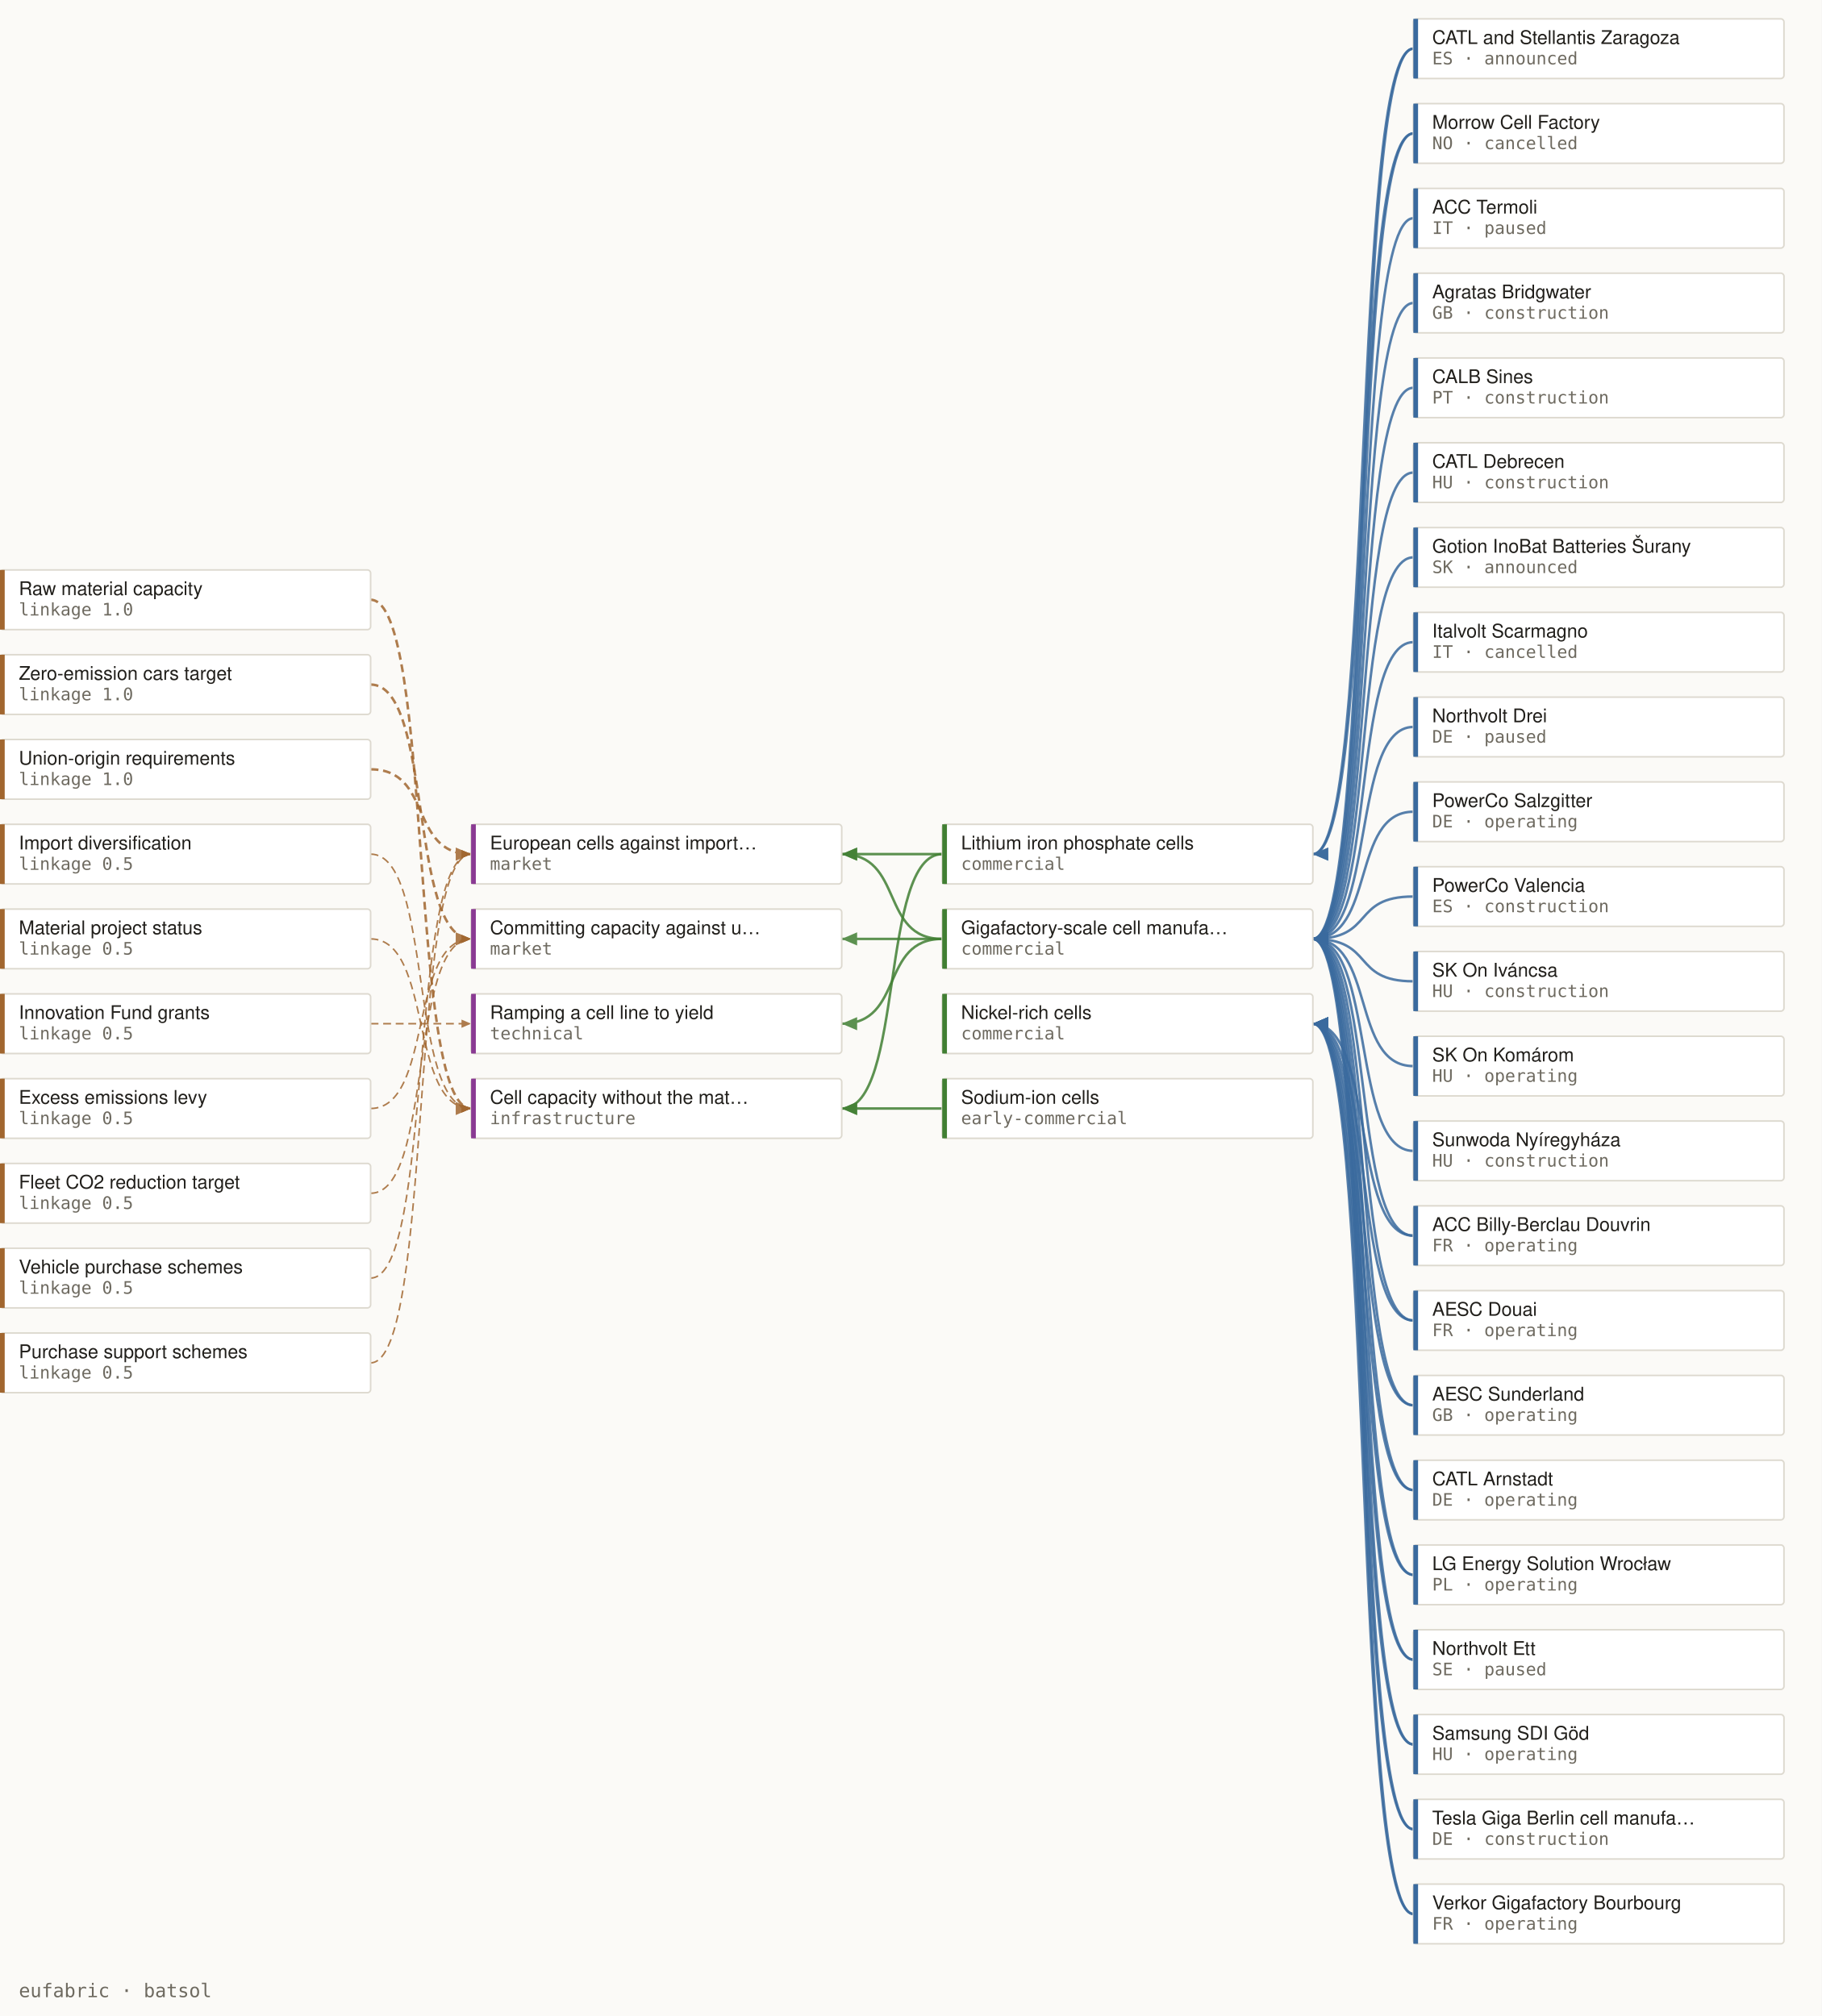
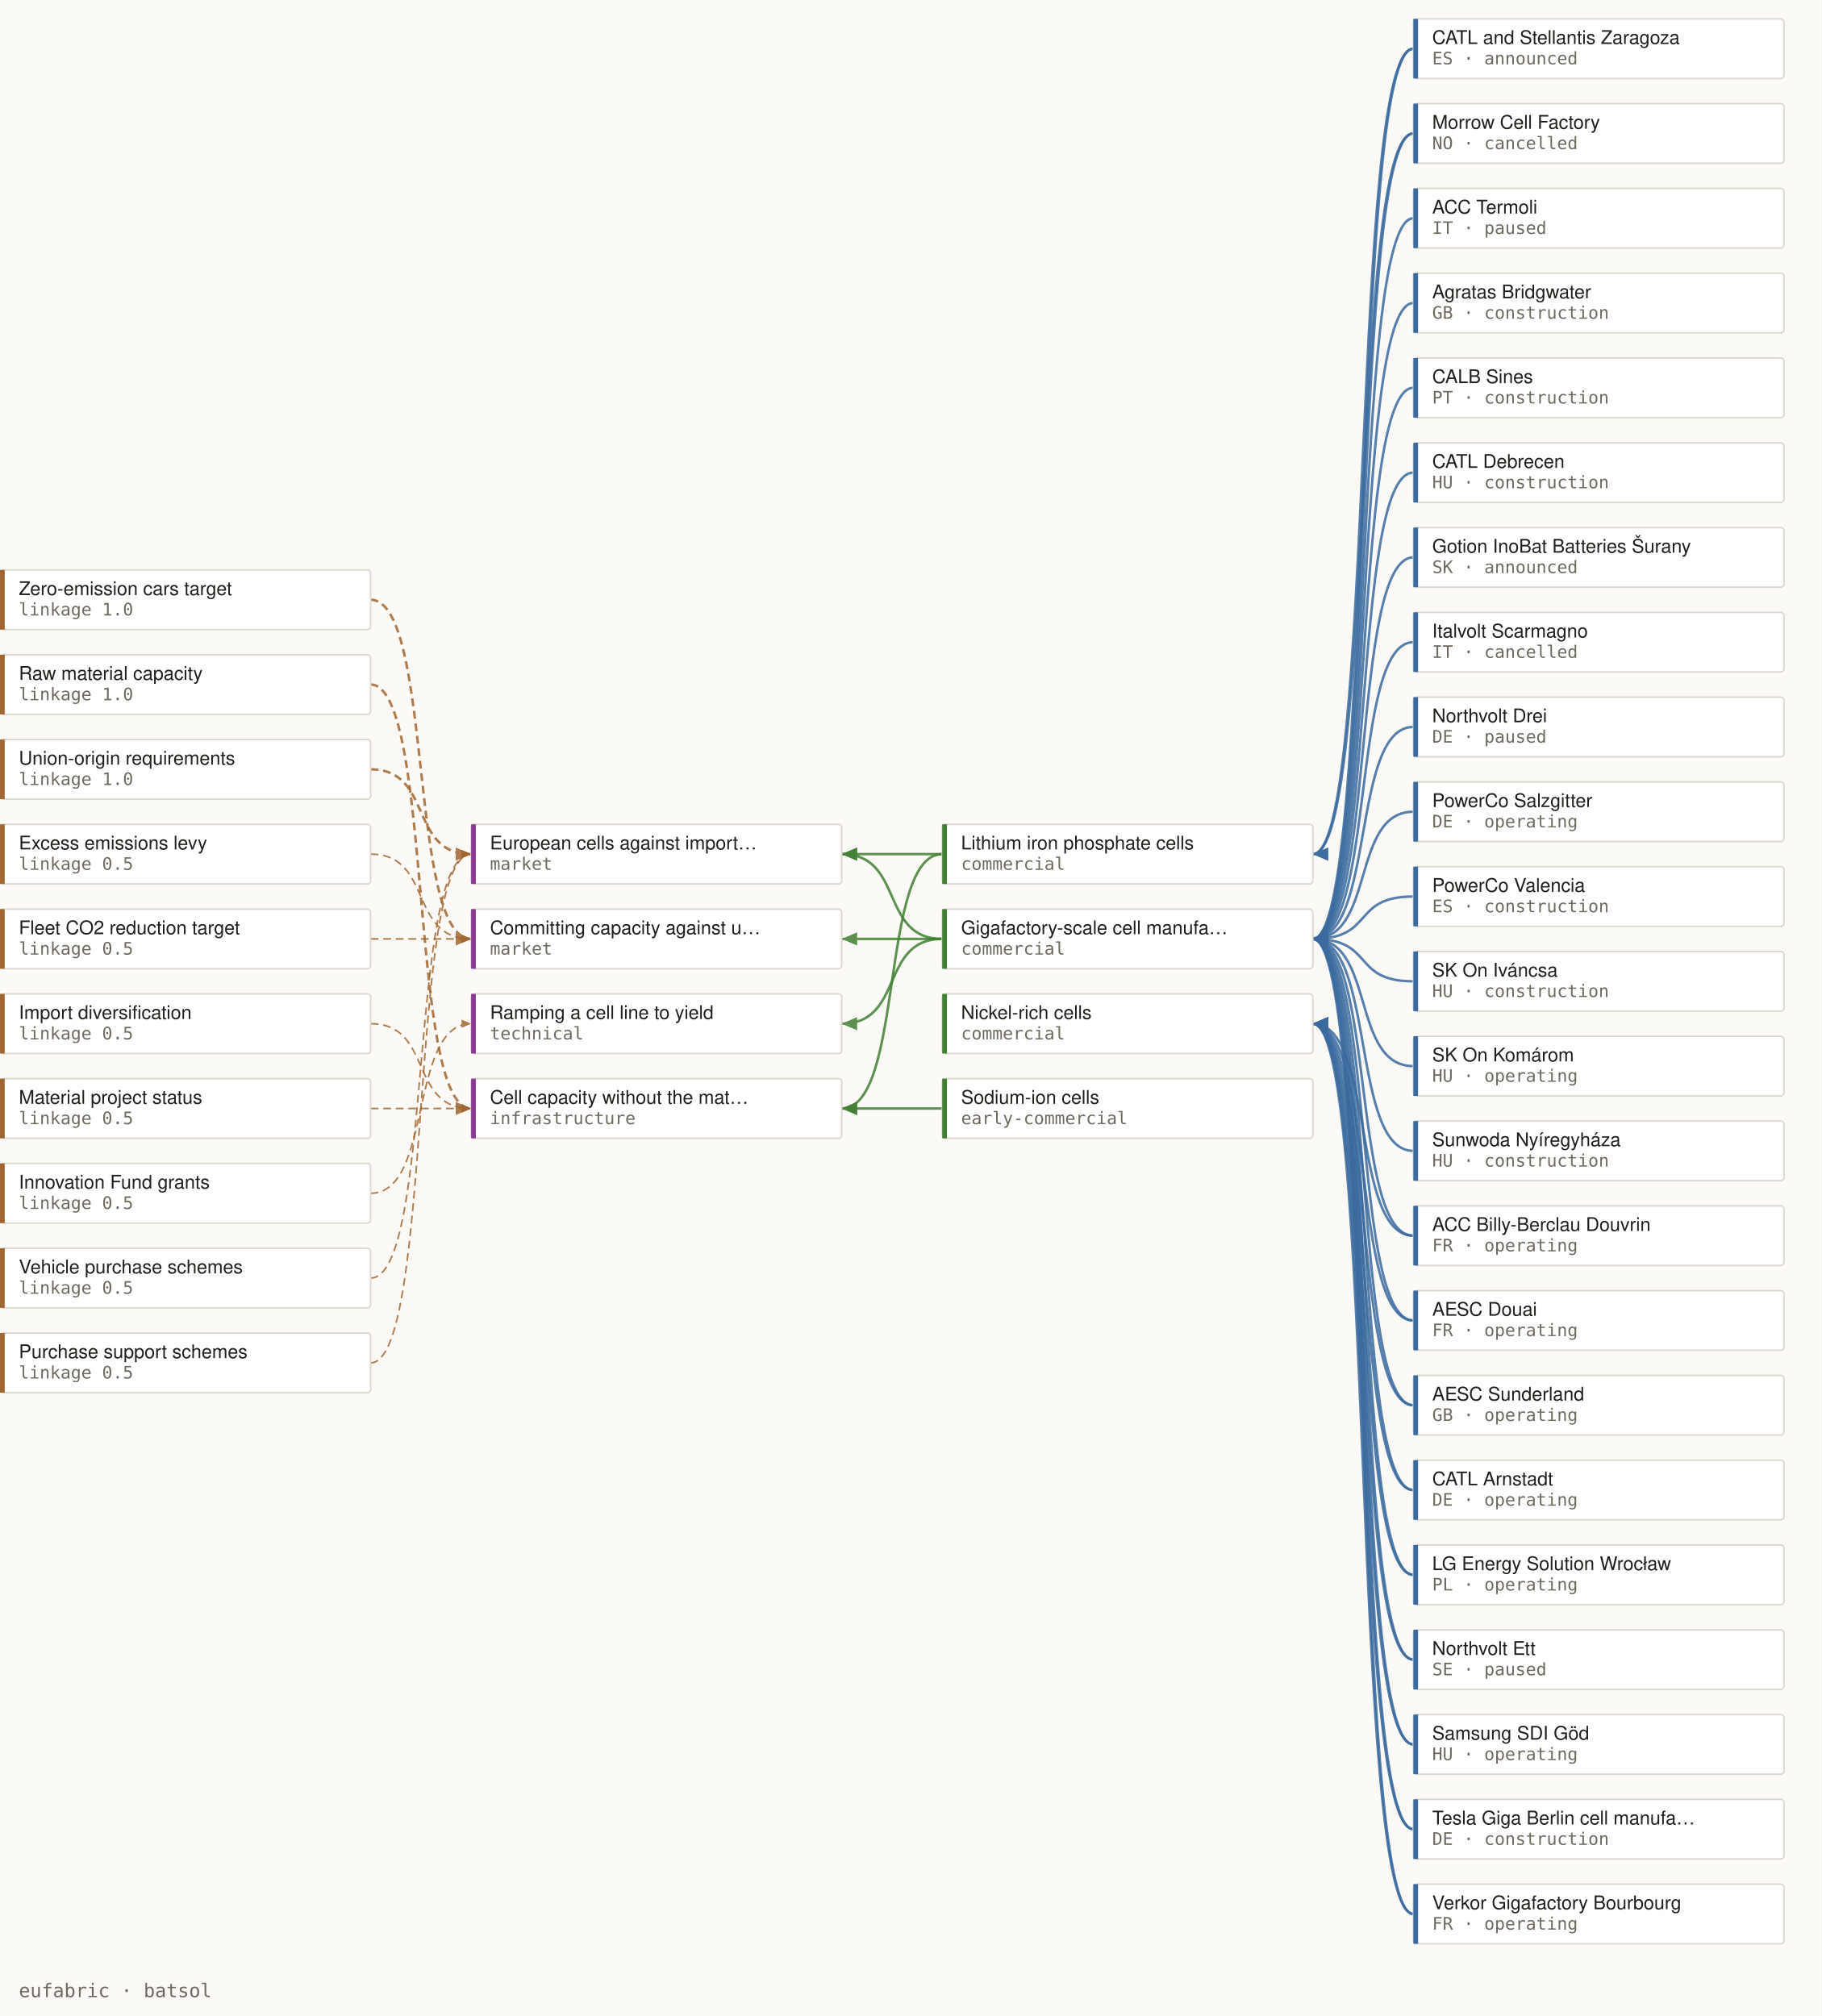
<svg xmlns="http://www.w3.org/2000/svg" viewBox="0 0 1160 1284" width="1160" height="1284" fill="none" role="img" aria-label="batsol: measures, bottlenecks, technologies and projects, and how they connect">
  <rect width="1160" height="1284" fill="#fbfaf7" />
  <defs>
    <marker id="a-addresses" viewBox="0 0 8 8" refX="7" refY="4" markerWidth="7" markerHeight="7" orient="auto-start-reverse">
      <path d="M 0 1 L 7 4 L 0 7 z" fill="#417f33" />
    </marker>
    <marker id="a-deploys" viewBox="0 0 8 8" refX="7" refY="4" markerWidth="7" markerHeight="7" orient="auto-start-reverse">
      <path d="M 0 1 L 7 4 L 0 7 z" fill="#3a6a9e" />
    </marker>
    <marker id="a-relieves" viewBox="0 0 8 8" refX="7" refY="4" markerWidth="7" markerHeight="7" orient="auto-start-reverse">
      <path d="M 0 1 L 7 4 L 0 7 z" fill="#a1662f" />
    </marker>
    <marker id="a-worsens" viewBox="0 0 8 8" refX="7" refY="4" markerWidth="7" markerHeight="7" orient="auto-start-reverse">
      <path d="M 0 1 L 7 4 L 0 7 z" fill="#a1662f" />
    </marker>
  </defs>
-   <path d="M 236 382.0 C 276 382.0, 260 706.0, 300 706.0" stroke="#a1662f" stroke-width="1.6" stroke-dasharray="5 3" opacity="0.85" marker-end="url(#a-relieves)" fill="none" />
-   <path d="M 236 544.0 C 276 544.0, 260 706.0, 300 706.0" stroke="#a1662f" stroke-width="1" stroke-dasharray="5 3" opacity="0.85" marker-end="url(#a-relieves)" fill="none" />
-   <path d="M 236 598.0 C 276 598.0, 260 706.0, 300 706.0" stroke="#a1662f" stroke-width="1" stroke-dasharray="5 3" opacity="0.85" marker-end="url(#a-relieves)" fill="none" />
-   <path d="M 236 652.0 C 276 652.0, 260 652.0, 300 652.0" stroke="#a1662f" stroke-width="1" stroke-dasharray="5 3" opacity="0.85" marker-end="url(#a-relieves)" fill="none" />
-   <path d="M 236 706.0 C 276 706.0, 260 598.0, 300 598.0" stroke="#a1662f" stroke-width="1" stroke-dasharray="5 3" opacity="0.85" marker-end="url(#a-relieves)" fill="none" />
-   <path d="M 236 760.0 C 276 760.0, 260 598.0, 300 598.0" stroke="#a1662f" stroke-width="1" stroke-dasharray="5 3" opacity="0.85" marker-end="url(#a-relieves)" fill="none" />
-   <path d="M 236 436.0 C 276 436.0, 260 598.0, 300 598.0" stroke="#a1662f" stroke-width="1.6" stroke-dasharray="5 3" opacity="0.85" marker-end="url(#a-relieves)" fill="none" />
+   <path d="M 236 436.0 C 276 436.0, 260 706.0, 300 706.0" stroke="#a1662f" stroke-width="1.6" stroke-dasharray="5 3" opacity="0.85" marker-end="url(#a-relieves)" fill="none" />
+   <path d="M 236 652.0 C 276 652.0, 260 706.0, 300 706.0" stroke="#a1662f" stroke-width="1" stroke-dasharray="5 3" opacity="0.85" marker-end="url(#a-relieves)" fill="none" />
+   <path d="M 236 706.0 C 276 706.0, 260 706.0, 300 706.0" stroke="#a1662f" stroke-width="1" stroke-dasharray="5 3" opacity="0.85" marker-end="url(#a-relieves)" fill="none" />
+   <path d="M 236 760.0 C 276 760.0, 260 652.0, 300 652.0" stroke="#a1662f" stroke-width="1" stroke-dasharray="5 3" opacity="0.85" marker-end="url(#a-relieves)" fill="none" />
+   <path d="M 236 544.0 C 276 544.0, 260 598.0, 300 598.0" stroke="#a1662f" stroke-width="1" stroke-dasharray="5 3" opacity="0.85" marker-end="url(#a-relieves)" fill="none" />
+   <path d="M 236 598.0 C 276 598.0, 260 598.0, 300 598.0" stroke="#a1662f" stroke-width="1" stroke-dasharray="5 3" opacity="0.85" marker-end="url(#a-relieves)" fill="none" />
+   <path d="M 236 382.0 C 276 382.0, 260 598.0, 300 598.0" stroke="#a1662f" stroke-width="1.6" stroke-dasharray="5 3" opacity="0.85" marker-end="url(#a-relieves)" fill="none" />
  <path d="M 236 490.0 C 276 490.0, 260 544.0, 300 544.0" stroke="#a1662f" stroke-width="1.6" stroke-dasharray="5 3" opacity="0.85" marker-end="url(#a-relieves)" fill="none" />
  <path d="M 236 814.0 C 276 814.0, 260 544.0, 300 544.0" stroke="#a1662f" stroke-width="1" stroke-dasharray="5 3" opacity="0.85" marker-end="url(#a-relieves)" fill="none" />
  <path d="M 236 868.0 C 276 868.0, 260 544.0, 300 544.0" stroke="#a1662f" stroke-width="1" stroke-dasharray="5 3" opacity="0.85" marker-end="url(#a-relieves)" fill="none" />
  <path d="M 900 787.0 C 860 787.0, 876 598.0, 836 598.0" stroke="#3a6a9e" stroke-width="1.6" opacity="0.85" marker-end="url(#a-deploys)" fill="none" />
  <path d="M 900 787.0 C 860 787.0, 876 652.0, 836 652.0" stroke="#3a6a9e" stroke-width="1.6" opacity="0.85" marker-end="url(#a-deploys)" fill="none" />
  <path d="M 900 139.0 C 860 139.0, 876 598.0, 836 598.0" stroke="#3a6a9e" stroke-width="1.6" opacity="0.85" marker-end="url(#a-deploys)" fill="none" />
  <path d="M 900 193.0 C 860 193.0, 876 598.0, 836 598.0" stroke="#3a6a9e" stroke-width="1.6" opacity="0.85" marker-end="url(#a-deploys)" fill="none" />
  <path d="M 900 247.0 C 860 247.0, 876 598.0, 836 598.0" stroke="#3a6a9e" stroke-width="1.6" opacity="0.85" marker-end="url(#a-deploys)" fill="none" />
  <path d="M 900 949.0 C 860 949.0, 876 598.0, 836 598.0" stroke="#3a6a9e" stroke-width="1.6" opacity="0.85" marker-end="url(#a-deploys)" fill="none" />
  <path d="M 900 949.0 C 860 949.0, 876 652.0, 836 652.0" stroke="#3a6a9e" stroke-width="1.6" opacity="0.85" marker-end="url(#a-deploys)" fill="none" />
  <path d="M 900 301.0 C 860 301.0, 876 598.0, 836 598.0" stroke="#3a6a9e" stroke-width="1.6" opacity="0.85" marker-end="url(#a-deploys)" fill="none" />
  <path d="M 900 31.0 C 860 31.0, 876 598.0, 836 598.0" stroke="#3a6a9e" stroke-width="1.6" opacity="0.85" marker-end="url(#a-deploys)" fill="none" />
  <path d="M 900 31.0 C 860 31.0, 876 544.0, 836 544.0" stroke="#3a6a9e" stroke-width="1.6" opacity="0.85" marker-end="url(#a-deploys)" fill="none" />
  <path d="M 900 841.0 C 860 841.0, 876 598.0, 836 598.0" stroke="#3a6a9e" stroke-width="1.6" opacity="0.85" marker-end="url(#a-deploys)" fill="none" />
  <path d="M 900 841.0 C 860 841.0, 876 652.0, 836 652.0" stroke="#3a6a9e" stroke-width="1.6" opacity="0.85" marker-end="url(#a-deploys)" fill="none" />
  <path d="M 900 895.0 C 860 895.0, 876 598.0, 836 598.0" stroke="#3a6a9e" stroke-width="1.6" opacity="0.85" marker-end="url(#a-deploys)" fill="none" />
  <path d="M 900 895.0 C 860 895.0, 876 652.0, 836 652.0" stroke="#3a6a9e" stroke-width="1.6" opacity="0.85" marker-end="url(#a-deploys)" fill="none" />
  <path d="M 900 355.0 C 860 355.0, 876 598.0, 836 598.0" stroke="#3a6a9e" stroke-width="1.6" opacity="0.85" marker-end="url(#a-deploys)" fill="none" />
  <path d="M 900 409.0 C 860 409.0, 876 598.0, 836 598.0" stroke="#3a6a9e" stroke-width="1.6" opacity="0.85" marker-end="url(#a-deploys)" fill="none" />
  <path d="M 900 1003.0 C 860 1003.0, 876 598.0, 836 598.0" stroke="#3a6a9e" stroke-width="1.6" opacity="0.85" marker-end="url(#a-deploys)" fill="none" />
  <path d="M 900 1003.0 C 860 1003.0, 876 652.0, 836 652.0" stroke="#3a6a9e" stroke-width="1.6" opacity="0.85" marker-end="url(#a-deploys)" fill="none" />
  <path d="M 900 463.0 C 860 463.0, 876 598.0, 836 598.0" stroke="#3a6a9e" stroke-width="1.6" opacity="0.85" marker-end="url(#a-deploys)" fill="none" />
  <path d="M 900 85.0 C 860 85.0, 876 598.0, 836 598.0" stroke="#3a6a9e" stroke-width="1.6" opacity="0.85" marker-end="url(#a-deploys)" fill="none" />
  <path d="M 900 85.0 C 860 85.0, 876 544.0, 836 544.0" stroke="#3a6a9e" stroke-width="1.6" opacity="0.85" marker-end="url(#a-deploys)" fill="none" />
  <path d="M 900 1057.0 C 860 1057.0, 876 598.0, 836 598.0" stroke="#3a6a9e" stroke-width="1.6" opacity="0.85" marker-end="url(#a-deploys)" fill="none" />
  <path d="M 900 1057.0 C 860 1057.0, 876 652.0, 836 652.0" stroke="#3a6a9e" stroke-width="1.6" opacity="0.85" marker-end="url(#a-deploys)" fill="none" />
  <path d="M 900 571.0 C 860 571.0, 876 598.0, 836 598.0" stroke="#3a6a9e" stroke-width="1.6" opacity="0.85" marker-end="url(#a-deploys)" fill="none" />
  <path d="M 900 517.0 C 860 517.0, 876 598.0, 836 598.0" stroke="#3a6a9e" stroke-width="1.6" opacity="0.85" marker-end="url(#a-deploys)" fill="none" />
  <path d="M 900 1111.0 C 860 1111.0, 876 598.0, 836 598.0" stroke="#3a6a9e" stroke-width="1.6" opacity="0.85" marker-end="url(#a-deploys)" fill="none" />
  <path d="M 900 1111.0 C 860 1111.0, 876 652.0, 836 652.0" stroke="#3a6a9e" stroke-width="1.6" opacity="0.85" marker-end="url(#a-deploys)" fill="none" />
  <path d="M 900 625.0 C 860 625.0, 876 598.0, 836 598.0" stroke="#3a6a9e" stroke-width="1.6" opacity="0.85" marker-end="url(#a-deploys)" fill="none" />
  <path d="M 900 679.0 C 860 679.0, 876 598.0, 836 598.0" stroke="#3a6a9e" stroke-width="1.6" opacity="0.85" marker-end="url(#a-deploys)" fill="none" />
  <path d="M 900 733.0 C 860 733.0, 876 598.0, 836 598.0" stroke="#3a6a9e" stroke-width="1.6" opacity="0.85" marker-end="url(#a-deploys)" fill="none" />
  <path d="M 900 1165.0 C 860 1165.0, 876 598.0, 836 598.0" stroke="#3a6a9e" stroke-width="1.6" opacity="0.85" marker-end="url(#a-deploys)" fill="none" />
  <path d="M 900 1165.0 C 860 1165.0, 876 652.0, 836 652.0" stroke="#3a6a9e" stroke-width="1.6" opacity="0.85" marker-end="url(#a-deploys)" fill="none" />
  <path d="M 900 1219.0 C 860 1219.0, 876 598.0, 836 598.0" stroke="#3a6a9e" stroke-width="1.6" opacity="0.85" marker-end="url(#a-deploys)" fill="none" />
  <path d="M 900 1219.0 C 860 1219.0, 876 652.0, 836 652.0" stroke="#3a6a9e" stroke-width="1.6" opacity="0.85" marker-end="url(#a-deploys)" fill="none" />
  <path d="M 600 598.0 C 560 598.0, 576 544.0, 536 544.0" stroke="#417f33" stroke-width="1.6" opacity="0.85" marker-end="url(#a-addresses)" fill="none" />
  <path d="M 600 598.0 C 560 598.0, 576 598.0, 536 598.0" stroke="#417f33" stroke-width="1.6" opacity="0.85" marker-end="url(#a-addresses)" fill="none" />
  <path d="M 600 598.0 C 560 598.0, 576 652.0, 536 652.0" stroke="#417f33" stroke-width="1.6" opacity="0.85" marker-end="url(#a-addresses)" fill="none" />
  <path d="M 600 544.0 C 560 544.0, 576 706.0, 536 706.0" stroke="#417f33" stroke-width="1.6" opacity="0.85" marker-end="url(#a-addresses)" fill="none" />
  <path d="M 600 544.0 C 560 544.0, 576 544.0, 536 544.0" stroke="#417f33" stroke-width="1.6" opacity="0.85" marker-end="url(#a-addresses)" fill="none" />
  <path d="M 600 706.0 C 560 706.0, 576 706.0, 536 706.0" stroke="#417f33" stroke-width="1.6" opacity="0.85" marker-end="url(#a-addresses)" fill="none" />
  <g>
    <rect x="0" y="363.0" width="236" height="38" rx="2" fill="#ffffff" stroke="#ddd9cf" stroke-width="1" />
    <rect x="0" y="363.0" width="3" height="38" fill="#a1662f" />
-     <text x="12" y="379.0" font-family="Helvetica Neue,Helvetica,Arial,sans-serif" font-size="12" font-weight="500" fill="#211f1b">Raw material capacity</text>
+     <text x="12" y="379.0" font-family="Helvetica Neue,Helvetica,Arial,sans-serif" font-size="12" font-weight="500" fill="#211f1b">Zero-emission cars target</text>
    <text x="12" y="392.0" font-family="ui-monospace,Menlo,monospace" font-size="11" fill="#6e6a60">linkage 1.0</text>
  </g>
  <g>
    <rect x="0" y="417.0" width="236" height="38" rx="2" fill="#ffffff" stroke="#ddd9cf" stroke-width="1" />
    <rect x="0" y="417.0" width="3" height="38" fill="#a1662f" />
-     <text x="12" y="433.0" font-family="Helvetica Neue,Helvetica,Arial,sans-serif" font-size="12" font-weight="500" fill="#211f1b">Zero-emission cars target</text>
+     <text x="12" y="433.0" font-family="Helvetica Neue,Helvetica,Arial,sans-serif" font-size="12" font-weight="500" fill="#211f1b">Raw material capacity</text>
    <text x="12" y="446.0" font-family="ui-monospace,Menlo,monospace" font-size="11" fill="#6e6a60">linkage 1.0</text>
  </g>
  <g>
    <rect x="0" y="471.0" width="236" height="38" rx="2" fill="#ffffff" stroke="#ddd9cf" stroke-width="1" />
    <rect x="0" y="471.0" width="3" height="38" fill="#a1662f" />
    <text x="12" y="487.0" font-family="Helvetica Neue,Helvetica,Arial,sans-serif" font-size="12" font-weight="500" fill="#211f1b">Union-origin requirements</text>
    <text x="12" y="500.0" font-family="ui-monospace,Menlo,monospace" font-size="11" fill="#6e6a60">linkage 1.0</text>
  </g>
  <g>
    <rect x="0" y="525.0" width="236" height="38" rx="2" fill="#ffffff" stroke="#ddd9cf" stroke-width="1" />
    <rect x="0" y="525.0" width="3" height="38" fill="#a1662f" />
-     <text x="12" y="541.0" font-family="Helvetica Neue,Helvetica,Arial,sans-serif" font-size="12" font-weight="500" fill="#211f1b">Import diversification</text>
+     <text x="12" y="541.0" font-family="Helvetica Neue,Helvetica,Arial,sans-serif" font-size="12" font-weight="500" fill="#211f1b">Excess emissions levy</text>
    <text x="12" y="554.0" font-family="ui-monospace,Menlo,monospace" font-size="11" fill="#6e6a60">linkage 0.5</text>
  </g>
  <g>
    <rect x="0" y="579.0" width="236" height="38" rx="2" fill="#ffffff" stroke="#ddd9cf" stroke-width="1" />
    <rect x="0" y="579.0" width="3" height="38" fill="#a1662f" />
-     <text x="12" y="595.0" font-family="Helvetica Neue,Helvetica,Arial,sans-serif" font-size="12" font-weight="500" fill="#211f1b">Material project status</text>
+     <text x="12" y="595.0" font-family="Helvetica Neue,Helvetica,Arial,sans-serif" font-size="12" font-weight="500" fill="#211f1b">Fleet CO2 reduction target</text>
    <text x="12" y="608.0" font-family="ui-monospace,Menlo,monospace" font-size="11" fill="#6e6a60">linkage 0.5</text>
  </g>
  <g>
    <rect x="0" y="633.0" width="236" height="38" rx="2" fill="#ffffff" stroke="#ddd9cf" stroke-width="1" />
    <rect x="0" y="633.0" width="3" height="38" fill="#a1662f" />
-     <text x="12" y="649.0" font-family="Helvetica Neue,Helvetica,Arial,sans-serif" font-size="12" font-weight="500" fill="#211f1b">Innovation Fund grants</text>
+     <text x="12" y="649.0" font-family="Helvetica Neue,Helvetica,Arial,sans-serif" font-size="12" font-weight="500" fill="#211f1b">Import diversification</text>
    <text x="12" y="662.0" font-family="ui-monospace,Menlo,monospace" font-size="11" fill="#6e6a60">linkage 0.5</text>
  </g>
  <g>
    <rect x="0" y="687.0" width="236" height="38" rx="2" fill="#ffffff" stroke="#ddd9cf" stroke-width="1" />
    <rect x="0" y="687.0" width="3" height="38" fill="#a1662f" />
-     <text x="12" y="703.0" font-family="Helvetica Neue,Helvetica,Arial,sans-serif" font-size="12" font-weight="500" fill="#211f1b">Excess emissions levy</text>
+     <text x="12" y="703.0" font-family="Helvetica Neue,Helvetica,Arial,sans-serif" font-size="12" font-weight="500" fill="#211f1b">Material project status</text>
    <text x="12" y="716.0" font-family="ui-monospace,Menlo,monospace" font-size="11" fill="#6e6a60">linkage 0.5</text>
  </g>
  <g>
    <rect x="0" y="741.0" width="236" height="38" rx="2" fill="#ffffff" stroke="#ddd9cf" stroke-width="1" />
    <rect x="0" y="741.0" width="3" height="38" fill="#a1662f" />
-     <text x="12" y="757.0" font-family="Helvetica Neue,Helvetica,Arial,sans-serif" font-size="12" font-weight="500" fill="#211f1b">Fleet CO2 reduction target</text>
+     <text x="12" y="757.0" font-family="Helvetica Neue,Helvetica,Arial,sans-serif" font-size="12" font-weight="500" fill="#211f1b">Innovation Fund grants</text>
    <text x="12" y="770.0" font-family="ui-monospace,Menlo,monospace" font-size="11" fill="#6e6a60">linkage 0.5</text>
  </g>
  <g>
    <rect x="0" y="795.0" width="236" height="38" rx="2" fill="#ffffff" stroke="#ddd9cf" stroke-width="1" />
    <rect x="0" y="795.0" width="3" height="38" fill="#a1662f" />
    <text x="12" y="811.0" font-family="Helvetica Neue,Helvetica,Arial,sans-serif" font-size="12" font-weight="500" fill="#211f1b">Vehicle purchase schemes</text>
    <text x="12" y="824.0" font-family="ui-monospace,Menlo,monospace" font-size="11" fill="#6e6a60">linkage 0.5</text>
  </g>
  <g>
    <rect x="0" y="849.0" width="236" height="38" rx="2" fill="#ffffff" stroke="#ddd9cf" stroke-width="1" />
    <rect x="0" y="849.0" width="3" height="38" fill="#a1662f" />
    <text x="12" y="865.0" font-family="Helvetica Neue,Helvetica,Arial,sans-serif" font-size="12" font-weight="500" fill="#211f1b">Purchase support schemes</text>
    <text x="12" y="878.0" font-family="ui-monospace,Menlo,monospace" font-size="11" fill="#6e6a60">linkage 0.5</text>
  </g>
  <g>
    <rect x="300" y="525.0" width="236" height="38" rx="2" fill="#ffffff" stroke="#ddd9cf" stroke-width="1" />
    <rect x="300" y="525.0" width="3" height="38" fill="#8a3a93" />
    <text x="312" y="541.0" font-family="Helvetica Neue,Helvetica,Arial,sans-serif" font-size="12" font-weight="500" fill="#211f1b">European cells against import…</text>
    <text x="312" y="554.0" font-family="ui-monospace,Menlo,monospace" font-size="11" fill="#6e6a60">market</text>
  </g>
  <g>
    <rect x="300" y="579.0" width="236" height="38" rx="2" fill="#ffffff" stroke="#ddd9cf" stroke-width="1" />
    <rect x="300" y="579.0" width="3" height="38" fill="#8a3a93" />
    <text x="312" y="595.0" font-family="Helvetica Neue,Helvetica,Arial,sans-serif" font-size="12" font-weight="500" fill="#211f1b">Committing capacity against u…</text>
    <text x="312" y="608.0" font-family="ui-monospace,Menlo,monospace" font-size="11" fill="#6e6a60">market</text>
  </g>
  <g>
    <rect x="300" y="633.0" width="236" height="38" rx="2" fill="#ffffff" stroke="#ddd9cf" stroke-width="1" />
    <rect x="300" y="633.0" width="3" height="38" fill="#8a3a93" />
    <text x="312" y="649.0" font-family="Helvetica Neue,Helvetica,Arial,sans-serif" font-size="12" font-weight="500" fill="#211f1b">Ramping a cell line to yield</text>
    <text x="312" y="662.0" font-family="ui-monospace,Menlo,monospace" font-size="11" fill="#6e6a60">technical</text>
  </g>
  <g>
    <rect x="300" y="687.0" width="236" height="38" rx="2" fill="#ffffff" stroke="#ddd9cf" stroke-width="1" />
    <rect x="300" y="687.0" width="3" height="38" fill="#8a3a93" />
    <text x="312" y="703.0" font-family="Helvetica Neue,Helvetica,Arial,sans-serif" font-size="12" font-weight="500" fill="#211f1b">Cell capacity without the mat…</text>
    <text x="312" y="716.0" font-family="ui-monospace,Menlo,monospace" font-size="11" fill="#6e6a60">infrastructure</text>
  </g>
  <g>
    <rect x="600" y="525.0" width="236" height="38" rx="2" fill="#ffffff" stroke="#ddd9cf" stroke-width="1" />
    <rect x="600" y="525.0" width="3" height="38" fill="#417f33" />
    <text x="612" y="541.0" font-family="Helvetica Neue,Helvetica,Arial,sans-serif" font-size="12" font-weight="500" fill="#211f1b">Lithium iron phosphate cells</text>
    <text x="612" y="554.0" font-family="ui-monospace,Menlo,monospace" font-size="11" fill="#6e6a60">commercial</text>
  </g>
  <g>
    <rect x="600" y="579.0" width="236" height="38" rx="2" fill="#ffffff" stroke="#ddd9cf" stroke-width="1" />
    <rect x="600" y="579.0" width="3" height="38" fill="#417f33" />
    <text x="612" y="595.0" font-family="Helvetica Neue,Helvetica,Arial,sans-serif" font-size="12" font-weight="500" fill="#211f1b">Gigafactory-scale cell manufa…</text>
    <text x="612" y="608.0" font-family="ui-monospace,Menlo,monospace" font-size="11" fill="#6e6a60">commercial</text>
  </g>
  <g>
    <rect x="600" y="633.0" width="236" height="38" rx="2" fill="#ffffff" stroke="#ddd9cf" stroke-width="1" />
    <rect x="600" y="633.0" width="3" height="38" fill="#417f33" />
    <text x="612" y="649.0" font-family="Helvetica Neue,Helvetica,Arial,sans-serif" font-size="12" font-weight="500" fill="#211f1b">Nickel-rich cells</text>
    <text x="612" y="662.0" font-family="ui-monospace,Menlo,monospace" font-size="11" fill="#6e6a60">commercial</text>
  </g>
  <g>
    <rect x="600" y="687.0" width="236" height="38" rx="2" fill="#ffffff" stroke="#ddd9cf" stroke-width="1" />
    <rect x="600" y="687.0" width="3" height="38" fill="#417f33" />
    <text x="612" y="703.0" font-family="Helvetica Neue,Helvetica,Arial,sans-serif" font-size="12" font-weight="500" fill="#211f1b">Sodium-ion cells</text>
    <text x="612" y="716.0" font-family="ui-monospace,Menlo,monospace" font-size="11" fill="#6e6a60">early-commercial</text>
  </g>
  <g>
    <rect x="900" y="12.0" width="236" height="38" rx="2" fill="#ffffff" stroke="#ddd9cf" stroke-width="1" />
    <rect x="900" y="12.0" width="3" height="38" fill="#3a6a9e" />
    <text x="912" y="28.0" font-family="Helvetica Neue,Helvetica,Arial,sans-serif" font-size="12" font-weight="500" fill="#211f1b">CATL and Stellantis Zaragoza</text>
    <text x="912" y="41.0" font-family="ui-monospace,Menlo,monospace" font-size="11" fill="#6e6a60">ES · announced</text>
  </g>
  <g>
    <rect x="900" y="66.0" width="236" height="38" rx="2" fill="#ffffff" stroke="#ddd9cf" stroke-width="1" />
    <rect x="900" y="66.0" width="3" height="38" fill="#3a6a9e" />
    <text x="912" y="82.0" font-family="Helvetica Neue,Helvetica,Arial,sans-serif" font-size="12" font-weight="500" fill="#211f1b">Morrow Cell Factory</text>
    <text x="912" y="95.0" font-family="ui-monospace,Menlo,monospace" font-size="11" fill="#6e6a60">NO · cancelled</text>
  </g>
  <g>
    <rect x="900" y="120.0" width="236" height="38" rx="2" fill="#ffffff" stroke="#ddd9cf" stroke-width="1" />
    <rect x="900" y="120.0" width="3" height="38" fill="#3a6a9e" />
    <text x="912" y="136.0" font-family="Helvetica Neue,Helvetica,Arial,sans-serif" font-size="12" font-weight="500" fill="#211f1b">ACC Termoli</text>
    <text x="912" y="149.0" font-family="ui-monospace,Menlo,monospace" font-size="11" fill="#6e6a60">IT · paused</text>
  </g>
  <g>
    <rect x="900" y="174.0" width="236" height="38" rx="2" fill="#ffffff" stroke="#ddd9cf" stroke-width="1" />
    <rect x="900" y="174.0" width="3" height="38" fill="#3a6a9e" />
    <text x="912" y="190.0" font-family="Helvetica Neue,Helvetica,Arial,sans-serif" font-size="12" font-weight="500" fill="#211f1b">Agratas Bridgwater</text>
    <text x="912" y="203.0" font-family="ui-monospace,Menlo,monospace" font-size="11" fill="#6e6a60">GB · construction</text>
  </g>
  <g>
    <rect x="900" y="228.0" width="236" height="38" rx="2" fill="#ffffff" stroke="#ddd9cf" stroke-width="1" />
    <rect x="900" y="228.0" width="3" height="38" fill="#3a6a9e" />
    <text x="912" y="244.0" font-family="Helvetica Neue,Helvetica,Arial,sans-serif" font-size="12" font-weight="500" fill="#211f1b">CALB Sines</text>
    <text x="912" y="257.0" font-family="ui-monospace,Menlo,monospace" font-size="11" fill="#6e6a60">PT · construction</text>
  </g>
  <g>
    <rect x="900" y="282.0" width="236" height="38" rx="2" fill="#ffffff" stroke="#ddd9cf" stroke-width="1" />
    <rect x="900" y="282.0" width="3" height="38" fill="#3a6a9e" />
    <text x="912" y="298.0" font-family="Helvetica Neue,Helvetica,Arial,sans-serif" font-size="12" font-weight="500" fill="#211f1b">CATL Debrecen</text>
    <text x="912" y="311.0" font-family="ui-monospace,Menlo,monospace" font-size="11" fill="#6e6a60">HU · construction</text>
  </g>
  <g>
    <rect x="900" y="336.0" width="236" height="38" rx="2" fill="#ffffff" stroke="#ddd9cf" stroke-width="1" />
    <rect x="900" y="336.0" width="3" height="38" fill="#3a6a9e" />
    <text x="912" y="352.0" font-family="Helvetica Neue,Helvetica,Arial,sans-serif" font-size="12" font-weight="500" fill="#211f1b">Gotion InoBat Batteries Šurany</text>
    <text x="912" y="365.0" font-family="ui-monospace,Menlo,monospace" font-size="11" fill="#6e6a60">SK · announced</text>
  </g>
  <g>
    <rect x="900" y="390.0" width="236" height="38" rx="2" fill="#ffffff" stroke="#ddd9cf" stroke-width="1" />
    <rect x="900" y="390.0" width="3" height="38" fill="#3a6a9e" />
    <text x="912" y="406.0" font-family="Helvetica Neue,Helvetica,Arial,sans-serif" font-size="12" font-weight="500" fill="#211f1b">Italvolt Scarmagno</text>
    <text x="912" y="419.0" font-family="ui-monospace,Menlo,monospace" font-size="11" fill="#6e6a60">IT · cancelled</text>
  </g>
  <g>
    <rect x="900" y="444.0" width="236" height="38" rx="2" fill="#ffffff" stroke="#ddd9cf" stroke-width="1" />
    <rect x="900" y="444.0" width="3" height="38" fill="#3a6a9e" />
    <text x="912" y="460.0" font-family="Helvetica Neue,Helvetica,Arial,sans-serif" font-size="12" font-weight="500" fill="#211f1b">Northvolt Drei</text>
    <text x="912" y="473.0" font-family="ui-monospace,Menlo,monospace" font-size="11" fill="#6e6a60">DE · paused</text>
  </g>
  <g>
    <rect x="900" y="498.0" width="236" height="38" rx="2" fill="#ffffff" stroke="#ddd9cf" stroke-width="1" />
    <rect x="900" y="498.0" width="3" height="38" fill="#3a6a9e" />
    <text x="912" y="514.0" font-family="Helvetica Neue,Helvetica,Arial,sans-serif" font-size="12" font-weight="500" fill="#211f1b">PowerCo Salzgitter</text>
    <text x="912" y="527.0" font-family="ui-monospace,Menlo,monospace" font-size="11" fill="#6e6a60">DE · operating</text>
  </g>
  <g>
    <rect x="900" y="552.0" width="236" height="38" rx="2" fill="#ffffff" stroke="#ddd9cf" stroke-width="1" />
    <rect x="900" y="552.0" width="3" height="38" fill="#3a6a9e" />
    <text x="912" y="568.0" font-family="Helvetica Neue,Helvetica,Arial,sans-serif" font-size="12" font-weight="500" fill="#211f1b">PowerCo Valencia</text>
    <text x="912" y="581.0" font-family="ui-monospace,Menlo,monospace" font-size="11" fill="#6e6a60">ES · construction</text>
  </g>
  <g>
    <rect x="900" y="606.0" width="236" height="38" rx="2" fill="#ffffff" stroke="#ddd9cf" stroke-width="1" />
    <rect x="900" y="606.0" width="3" height="38" fill="#3a6a9e" />
    <text x="912" y="622.0" font-family="Helvetica Neue,Helvetica,Arial,sans-serif" font-size="12" font-weight="500" fill="#211f1b">SK On Iváncsa</text>
    <text x="912" y="635.0" font-family="ui-monospace,Menlo,monospace" font-size="11" fill="#6e6a60">HU · construction</text>
  </g>
  <g>
    <rect x="900" y="660.0" width="236" height="38" rx="2" fill="#ffffff" stroke="#ddd9cf" stroke-width="1" />
    <rect x="900" y="660.0" width="3" height="38" fill="#3a6a9e" />
    <text x="912" y="676.0" font-family="Helvetica Neue,Helvetica,Arial,sans-serif" font-size="12" font-weight="500" fill="#211f1b">SK On Komárom</text>
    <text x="912" y="689.0" font-family="ui-monospace,Menlo,monospace" font-size="11" fill="#6e6a60">HU · operating</text>
  </g>
  <g>
    <rect x="900" y="714.0" width="236" height="38" rx="2" fill="#ffffff" stroke="#ddd9cf" stroke-width="1" />
    <rect x="900" y="714.0" width="3" height="38" fill="#3a6a9e" />
    <text x="912" y="730.0" font-family="Helvetica Neue,Helvetica,Arial,sans-serif" font-size="12" font-weight="500" fill="#211f1b">Sunwoda Nyíregyháza</text>
    <text x="912" y="743.0" font-family="ui-monospace,Menlo,monospace" font-size="11" fill="#6e6a60">HU · construction</text>
  </g>
  <g>
    <rect x="900" y="768.0" width="236" height="38" rx="2" fill="#ffffff" stroke="#ddd9cf" stroke-width="1" />
    <rect x="900" y="768.0" width="3" height="38" fill="#3a6a9e" />
    <text x="912" y="784.0" font-family="Helvetica Neue,Helvetica,Arial,sans-serif" font-size="12" font-weight="500" fill="#211f1b">ACC Billy-Berclau Douvrin</text>
    <text x="912" y="797.0" font-family="ui-monospace,Menlo,monospace" font-size="11" fill="#6e6a60">FR · operating</text>
  </g>
  <g>
    <rect x="900" y="822.0" width="236" height="38" rx="2" fill="#ffffff" stroke="#ddd9cf" stroke-width="1" />
    <rect x="900" y="822.0" width="3" height="38" fill="#3a6a9e" />
    <text x="912" y="838.0" font-family="Helvetica Neue,Helvetica,Arial,sans-serif" font-size="12" font-weight="500" fill="#211f1b">AESC Douai</text>
    <text x="912" y="851.0" font-family="ui-monospace,Menlo,monospace" font-size="11" fill="#6e6a60">FR · operating</text>
  </g>
  <g>
    <rect x="900" y="876.0" width="236" height="38" rx="2" fill="#ffffff" stroke="#ddd9cf" stroke-width="1" />
    <rect x="900" y="876.0" width="3" height="38" fill="#3a6a9e" />
    <text x="912" y="892.0" font-family="Helvetica Neue,Helvetica,Arial,sans-serif" font-size="12" font-weight="500" fill="#211f1b">AESC Sunderland</text>
    <text x="912" y="905.0" font-family="ui-monospace,Menlo,monospace" font-size="11" fill="#6e6a60">GB · operating</text>
  </g>
  <g>
    <rect x="900" y="930.0" width="236" height="38" rx="2" fill="#ffffff" stroke="#ddd9cf" stroke-width="1" />
    <rect x="900" y="930.0" width="3" height="38" fill="#3a6a9e" />
    <text x="912" y="946.0" font-family="Helvetica Neue,Helvetica,Arial,sans-serif" font-size="12" font-weight="500" fill="#211f1b">CATL Arnstadt</text>
    <text x="912" y="959.0" font-family="ui-monospace,Menlo,monospace" font-size="11" fill="#6e6a60">DE · operating</text>
  </g>
  <g>
    <rect x="900" y="984.0" width="236" height="38" rx="2" fill="#ffffff" stroke="#ddd9cf" stroke-width="1" />
    <rect x="900" y="984.0" width="3" height="38" fill="#3a6a9e" />
    <text x="912" y="1000.0" font-family="Helvetica Neue,Helvetica,Arial,sans-serif" font-size="12" font-weight="500" fill="#211f1b">LG Energy Solution Wrocław</text>
    <text x="912" y="1013.0" font-family="ui-monospace,Menlo,monospace" font-size="11" fill="#6e6a60">PL · operating</text>
  </g>
  <g>
    <rect x="900" y="1038.0" width="236" height="38" rx="2" fill="#ffffff" stroke="#ddd9cf" stroke-width="1" />
    <rect x="900" y="1038.0" width="3" height="38" fill="#3a6a9e" />
    <text x="912" y="1054.0" font-family="Helvetica Neue,Helvetica,Arial,sans-serif" font-size="12" font-weight="500" fill="#211f1b">Northvolt Ett</text>
    <text x="912" y="1067.0" font-family="ui-monospace,Menlo,monospace" font-size="11" fill="#6e6a60">SE · paused</text>
  </g>
  <g>
    <rect x="900" y="1092.0" width="236" height="38" rx="2" fill="#ffffff" stroke="#ddd9cf" stroke-width="1" />
    <rect x="900" y="1092.0" width="3" height="38" fill="#3a6a9e" />
    <text x="912" y="1108.0" font-family="Helvetica Neue,Helvetica,Arial,sans-serif" font-size="12" font-weight="500" fill="#211f1b">Samsung SDI Göd</text>
    <text x="912" y="1121.0" font-family="ui-monospace,Menlo,monospace" font-size="11" fill="#6e6a60">HU · operating</text>
  </g>
  <g>
    <rect x="900" y="1146.0" width="236" height="38" rx="2" fill="#ffffff" stroke="#ddd9cf" stroke-width="1" />
    <rect x="900" y="1146.0" width="3" height="38" fill="#3a6a9e" />
    <text x="912" y="1162.0" font-family="Helvetica Neue,Helvetica,Arial,sans-serif" font-size="12" font-weight="500" fill="#211f1b">Tesla Giga Berlin cell manufa…</text>
    <text x="912" y="1175.0" font-family="ui-monospace,Menlo,monospace" font-size="11" fill="#6e6a60">DE · construction</text>
  </g>
  <g>
    <rect x="900" y="1200.0" width="236" height="38" rx="2" fill="#ffffff" stroke="#ddd9cf" stroke-width="1" />
    <rect x="900" y="1200.0" width="3" height="38" fill="#3a6a9e" />
    <text x="912" y="1216.0" font-family="Helvetica Neue,Helvetica,Arial,sans-serif" font-size="12" font-weight="500" fill="#211f1b">Verkor Gigafactory Bourbourg</text>
    <text x="912" y="1229.0" font-family="ui-monospace,Menlo,monospace" font-size="11" fill="#6e6a60">FR · operating</text>
  </g>
  <text x="12" y="1272" font-family="ui-monospace,Menlo,monospace" font-size="12" fill="#6e6a60">eufabric · batsol</text>
</svg>
